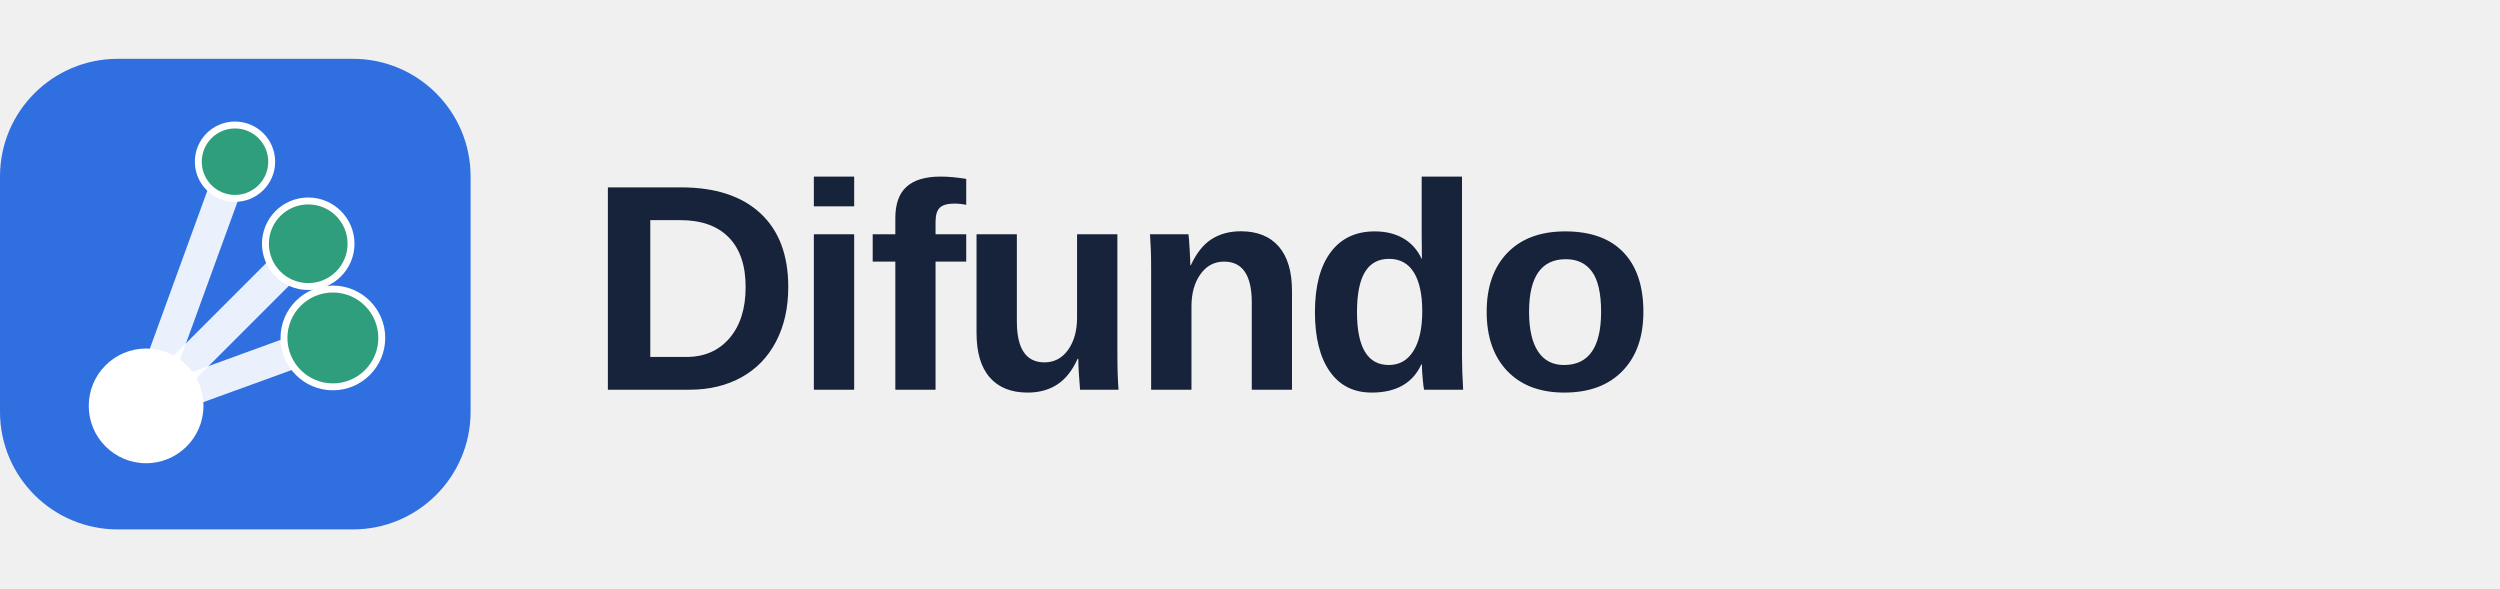
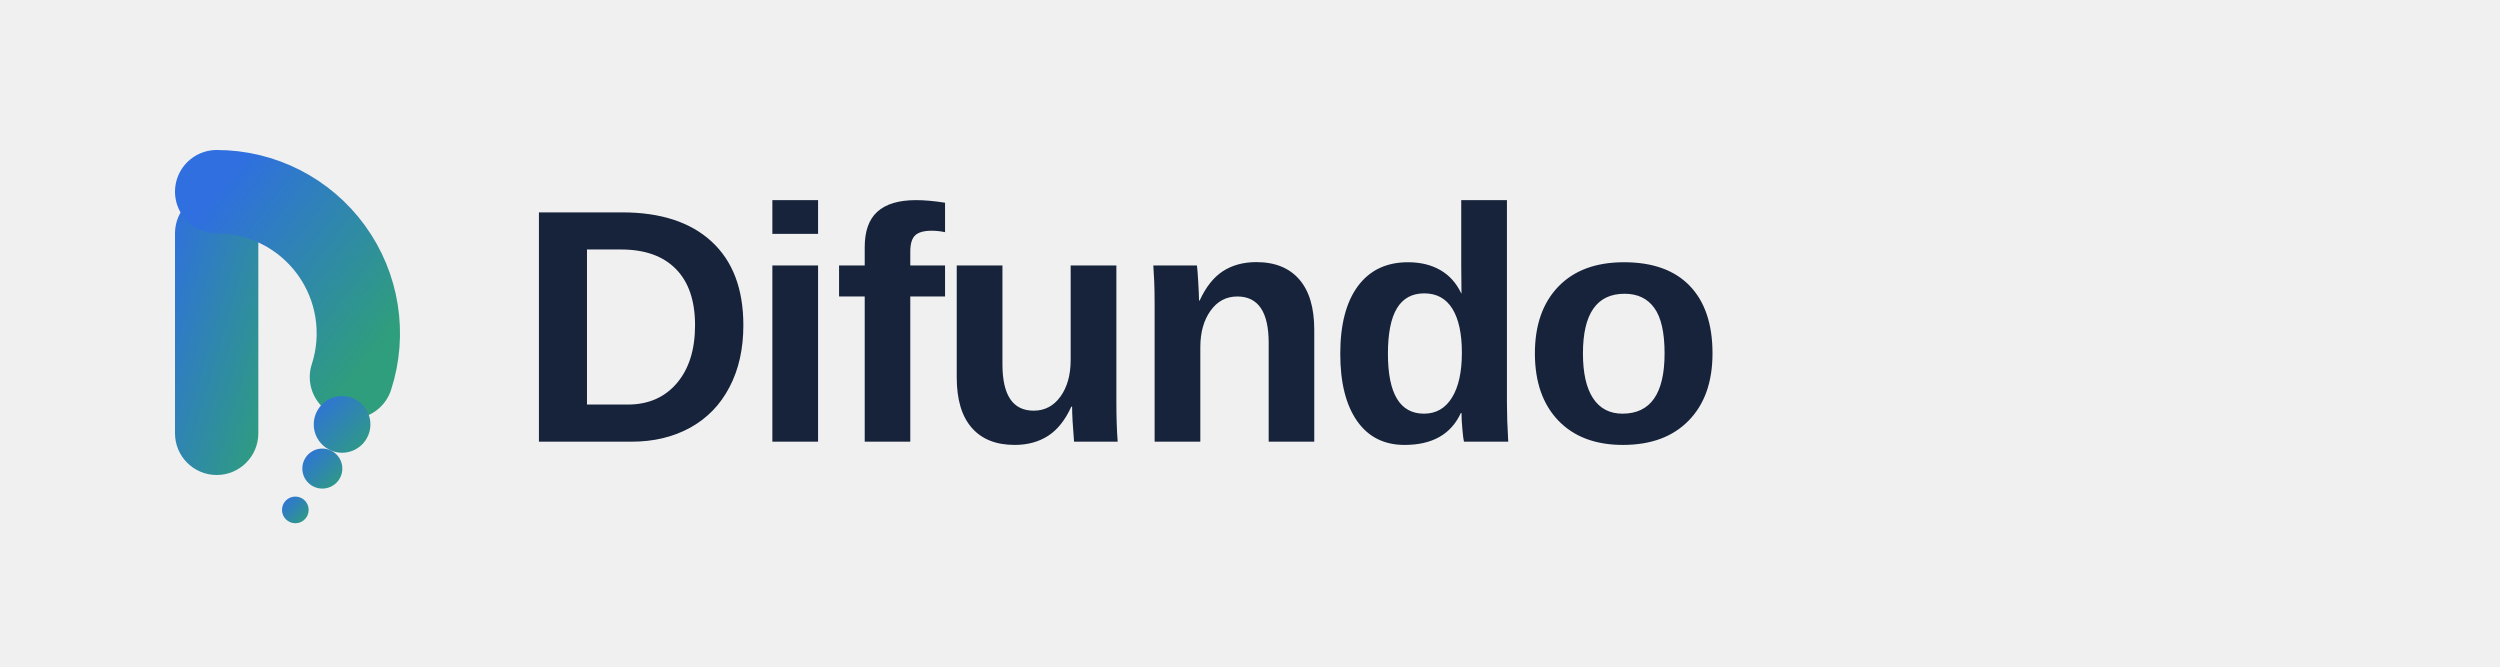
- <svg xmlns="http://www.w3.org/2000/svg" viewBox="0 0 340 80" width="680" height="160" role="img" aria-label="Difundo">
-   <g transform="translate(0,8)">
-     <rect width="64" height="64" rx="16" fill="#2F6FE0" />
-     <line x1="19.87" y1="47.20" x2="45.27" y2="37.96" stroke="#FFFFFF" stroke-width="4.37" stroke-linecap="round" opacity="0.9" />
-     <line x1="19.87" y1="47.20" x2="41.92" y2="25.15" stroke="#FFFFFF" stroke-width="4.37" stroke-linecap="round" opacity="0.9" />
-     <line x1="19.87" y1="47.20" x2="31.96" y2="13.99" stroke="#FFFFFF" stroke-width="4.37" stroke-linecap="round" opacity="0.9" />
-     <circle cx="19.87" cy="47.20" r="7.80" fill="#FFFFFF" />
-     <circle cx="45.27" cy="37.96" r="6.65" fill="#2F9E7C" stroke="#FFFFFF" stroke-width="0.94" />
-     <circle cx="41.92" cy="25.15" r="5.82" fill="#2F9E7C" stroke="#FFFFFF" stroke-width="0.94" />
-     <circle cx="31.96" cy="13.99" r="4.99" fill="#2F9E7C" stroke="#FFFFFF" stroke-width="0.94" />
+ <svg xmlns="http://www.w3.org/2000/svg" viewBox="0 0 300 80" width="600" height="160">
+   <defs>
+     <linearGradient id="g" x1="0%" y1="0%" x2="100%" y2="100%">
+       <stop offset="0%" stop-color="#2F6FE0" />
+       <stop offset="100%" stop-color="#2F9E7C" />
+     </linearGradient>
+   </defs>
+   <g transform="translate(6,8)">
+     <rect x="15" y="15" width="10" height="34" rx="5" fill="url(#g)" />
+     <path d="M20,15 A17,17 0 0 1 36.17,37.25" fill="none" stroke="url(#g)" stroke-width="10" stroke-linecap="round" />
+     <circle cx="35.05" cy="42.93" r="3.4" fill="url(#g)" />
+     <circle cx="32.68" cy="48.23" r="2.4" fill="url(#g)" />
+     <circle cx="29.44" cy="53.19" r="1.6" fill="url(#g)" />
  </g>
-   <text x="80" y="53" font-family="Manrope, Arial, Helvetica, sans-serif" font-weight="800" font-size="40" letter-spacing="-1" fill="#16233A">Difundo</text>
+   <text x="62" y="53" font-family="Manrope, Arial, Helvetica, sans-serif" font-weight="800" font-size="40" letter-spacing="-1" fill="#16233A">Difundo</text>
</svg>
